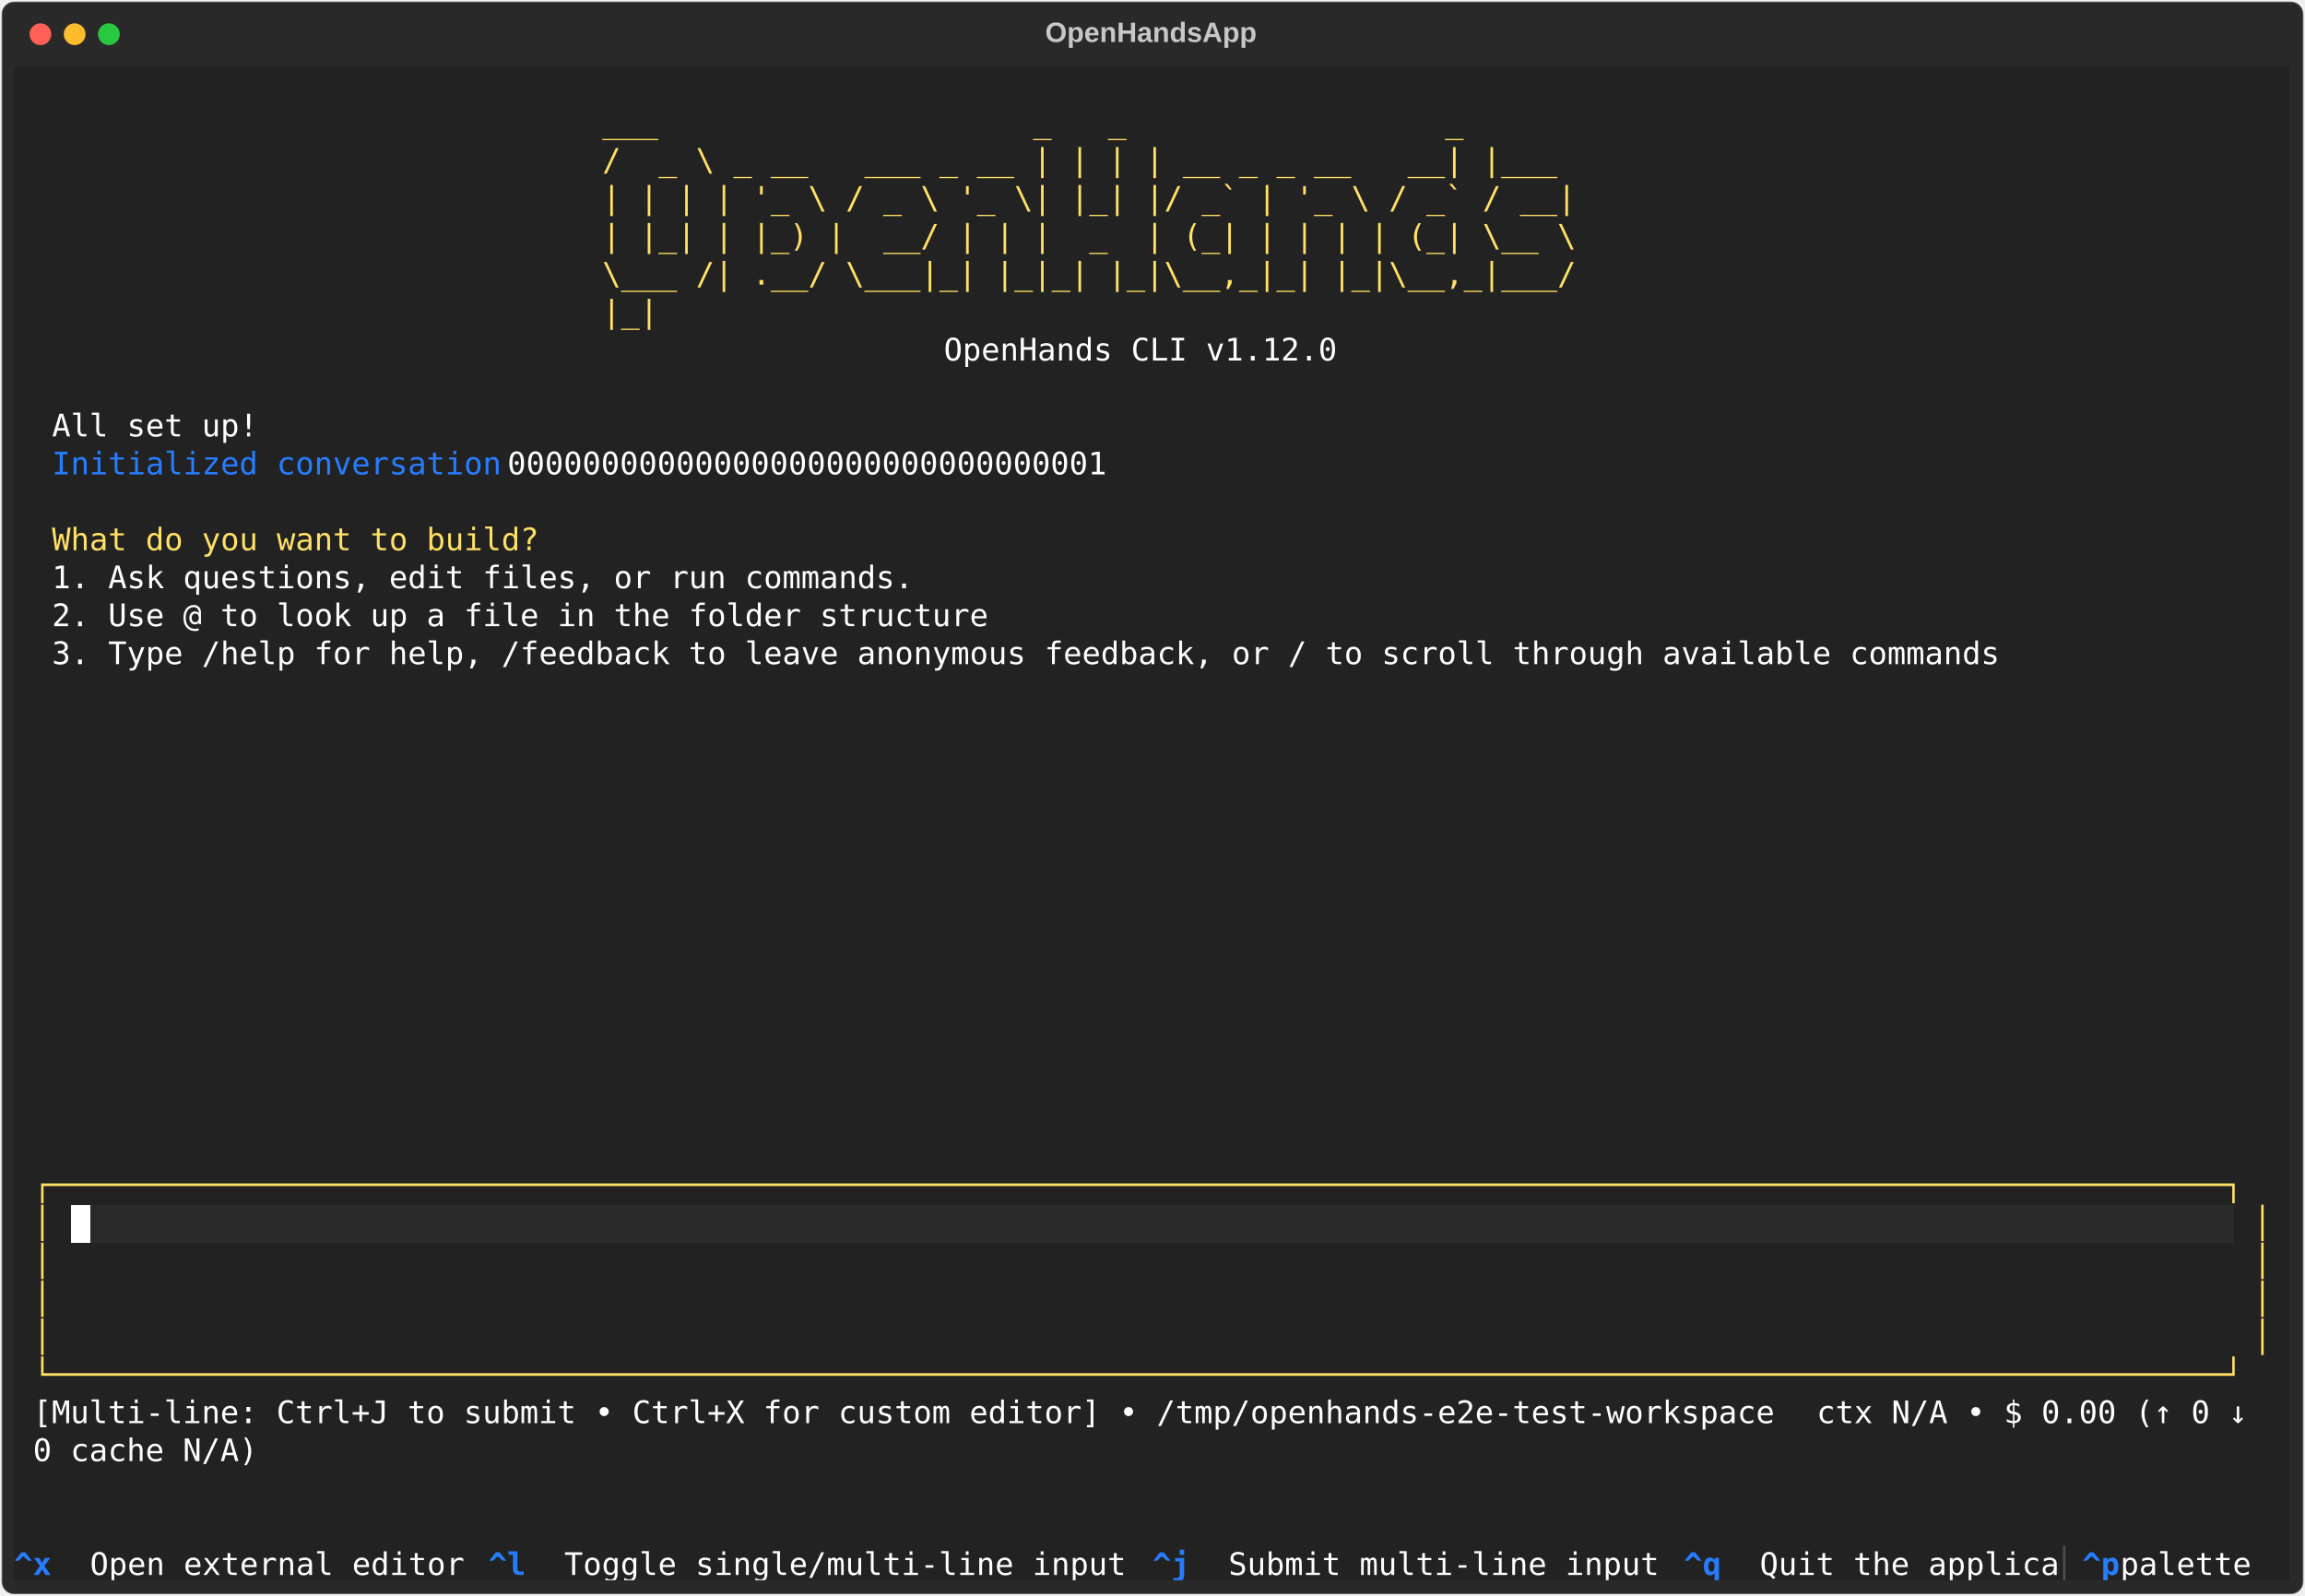
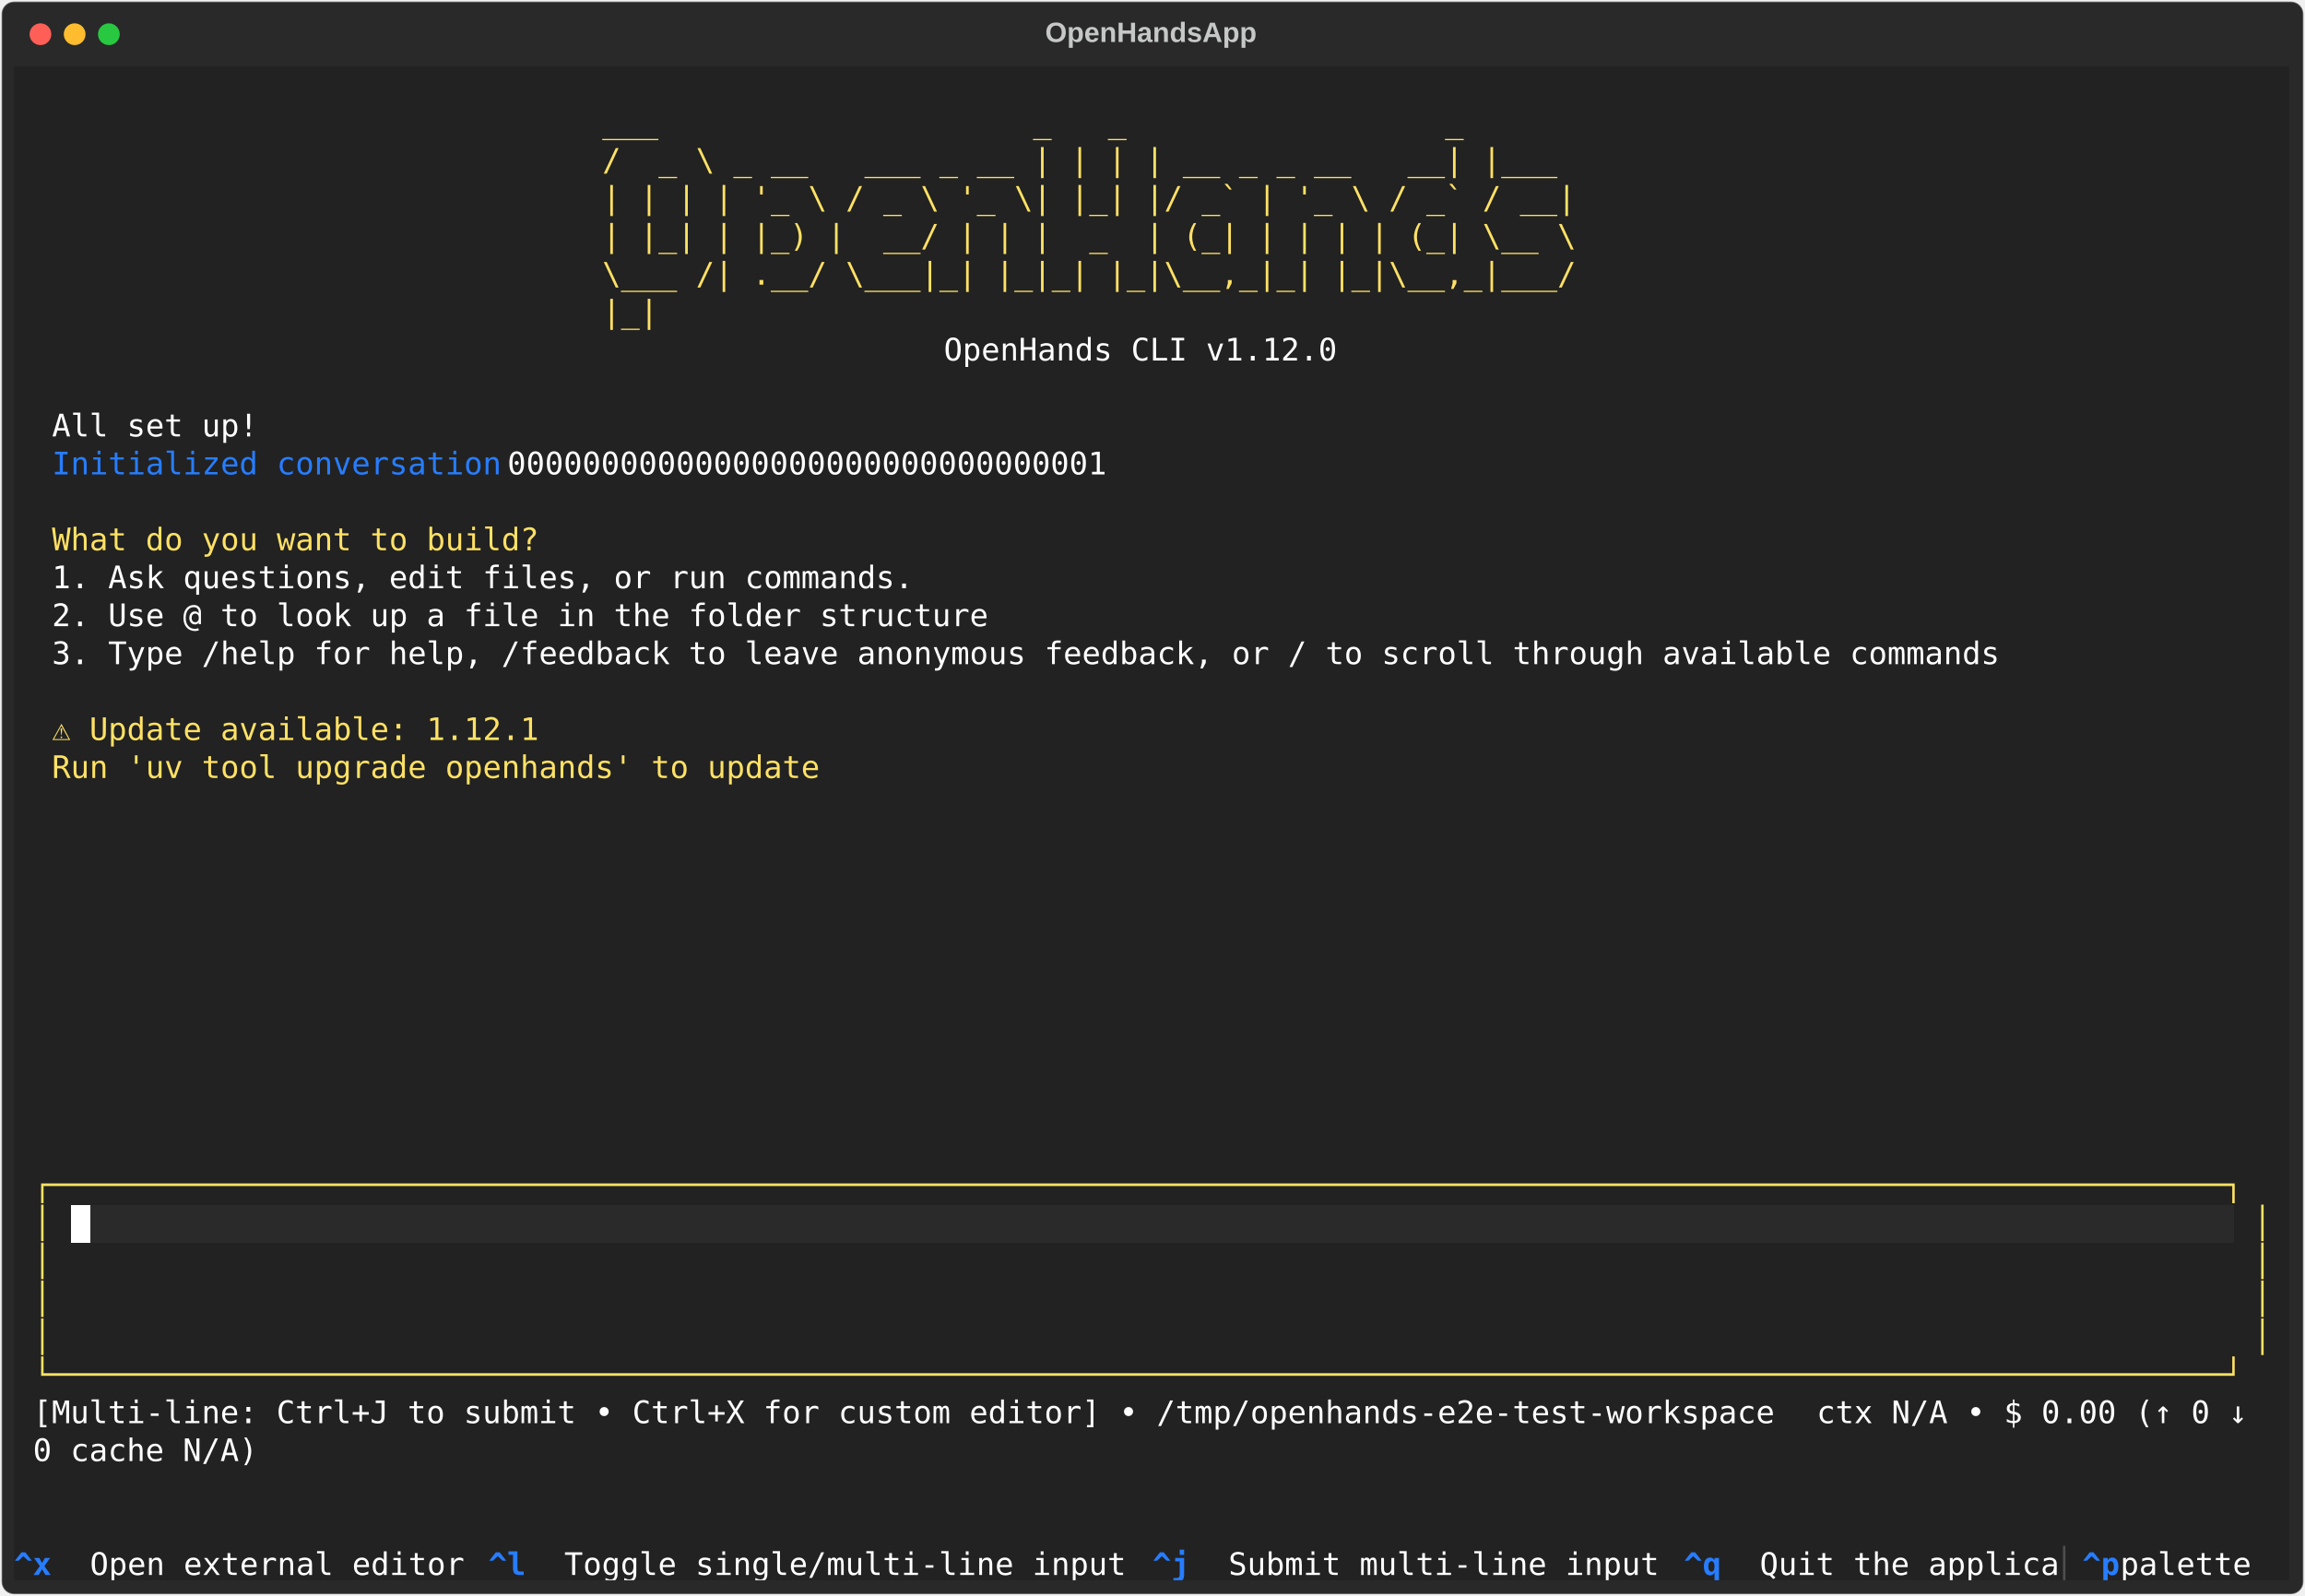
<svg xmlns="http://www.w3.org/2000/svg" class="rich-terminal" viewBox="0 0 1482 1026.0">
  <style>

    @font-face {
        font-family: "Fira Code";
        src: local("FiraCode-Regular"),
                url("https://cdnjs.cloudflare.com/ajax/libs/firacode/6.2.0/woff2/FiraCode-Regular.woff2") format("woff2"),
                url("https://cdnjs.cloudflare.com/ajax/libs/firacode/6.2.0/woff/FiraCode-Regular.woff") format("woff");
        font-style: normal;
        font-weight: 400;
    }
    @font-face {
        font-family: "Fira Code";
        src: local("FiraCode-Bold"),
                url("https://cdnjs.cloudflare.com/ajax/libs/firacode/6.2.0/woff2/FiraCode-Bold.woff2") format("woff2"),
                url("https://cdnjs.cloudflare.com/ajax/libs/firacode/6.2.0/woff/FiraCode-Bold.woff") format("woff");
        font-style: bold;
        font-weight: 700;
    }

    .terminal-matrix {
        font-family: Fira Code, monospace;
        font-size: 20px;
        line-height: 24.4px;
        font-variant-east-asian: full-width;
    }

    .terminal-title {
        font-size: 18px;
        font-weight: bold;
        font-family: arial;
    }

    .terminal-r1 { fill: #c5c8c6 }
.terminal-r2 { fill: #ffe165 }
.terminal-r3 { fill: #ffffff }
.terminal-r4 { fill: #277dff }
.terminal-r5 { fill: #fee165 }
.terminal-r6 { fill: #222222 }
.terminal-r7 { fill: #277dff;font-weight: bold }
.terminal-r8 { fill: #4e4e4e }
    </style>
  <defs>
    <clipPath id="terminal-clip-terminal">
      <rect x="0" y="0" width="1463.0" height="975.0" />
    </clipPath>
    <clipPath id="terminal-line-0">
      <rect x="0" y="1.5" width="1464" height="24.65" />
    </clipPath>
    <clipPath id="terminal-line-1">
      <rect x="0" y="25.9" width="1464" height="24.65" />
    </clipPath>
    <clipPath id="terminal-line-2">
      <rect x="0" y="50.3" width="1464" height="24.65" />
    </clipPath>
    <clipPath id="terminal-line-3">
      <rect x="0" y="74.7" width="1464" height="24.65" />
    </clipPath>
    <clipPath id="terminal-line-4">
      <rect x="0" y="99.1" width="1464" height="24.65" />
    </clipPath>
    <clipPath id="terminal-line-5">
      <rect x="0" y="123.5" width="1464" height="24.65" />
    </clipPath>
    <clipPath id="terminal-line-6">
      <rect x="0" y="147.9" width="1464" height="24.65" />
    </clipPath>
    <clipPath id="terminal-line-7">
      <rect x="0" y="172.3" width="1464" height="24.65" />
    </clipPath>
    <clipPath id="terminal-line-8">
      <rect x="0" y="196.7" width="1464" height="24.65" />
    </clipPath>
    <clipPath id="terminal-line-9">
      <rect x="0" y="221.1" width="1464" height="24.65" />
    </clipPath>
    <clipPath id="terminal-line-10">
      <rect x="0" y="245.5" width="1464" height="24.65" />
    </clipPath>
    <clipPath id="terminal-line-11">
      <rect x="0" y="269.9" width="1464" height="24.65" />
    </clipPath>
    <clipPath id="terminal-line-12">
      <rect x="0" y="294.3" width="1464" height="24.65" />
    </clipPath>
    <clipPath id="terminal-line-13">
      <rect x="0" y="318.7" width="1464" height="24.65" />
    </clipPath>
    <clipPath id="terminal-line-14">
      <rect x="0" y="343.1" width="1464" height="24.65" />
    </clipPath>
    <clipPath id="terminal-line-15">
      <rect x="0" y="367.5" width="1464" height="24.65" />
    </clipPath>
    <clipPath id="terminal-line-16">
      <rect x="0" y="391.9" width="1464" height="24.65" />
    </clipPath>
    <clipPath id="terminal-line-17">
      <rect x="0" y="416.3" width="1464" height="24.65" />
    </clipPath>
    <clipPath id="terminal-line-18">
      <rect x="0" y="440.7" width="1464" height="24.65" />
    </clipPath>
    <clipPath id="terminal-line-19">
      <rect x="0" y="465.1" width="1464" height="24.65" />
    </clipPath>
    <clipPath id="terminal-line-20">
      <rect x="0" y="489.5" width="1464" height="24.65" />
    </clipPath>
    <clipPath id="terminal-line-21">
      <rect x="0" y="513.9" width="1464" height="24.65" />
    </clipPath>
    <clipPath id="terminal-line-22">
      <rect x="0" y="538.3" width="1464" height="24.65" />
    </clipPath>
    <clipPath id="terminal-line-23">
      <rect x="0" y="562.7" width="1464" height="24.65" />
    </clipPath>
    <clipPath id="terminal-line-24">
      <rect x="0" y="587.1" width="1464" height="24.65" />
    </clipPath>
    <clipPath id="terminal-line-25">
      <rect x="0" y="611.5" width="1464" height="24.65" />
    </clipPath>
    <clipPath id="terminal-line-26">
      <rect x="0" y="635.9" width="1464" height="24.65" />
    </clipPath>
    <clipPath id="terminal-line-27">
      <rect x="0" y="660.3" width="1464" height="24.65" />
    </clipPath>
    <clipPath id="terminal-line-28">
      <rect x="0" y="684.7" width="1464" height="24.65" />
    </clipPath>
    <clipPath id="terminal-line-29">
      <rect x="0" y="709.1" width="1464" height="24.65" />
    </clipPath>
    <clipPath id="terminal-line-30">
      <rect x="0" y="733.5" width="1464" height="24.65" />
    </clipPath>
    <clipPath id="terminal-line-31">
      <rect x="0" y="757.9" width="1464" height="24.65" />
    </clipPath>
    <clipPath id="terminal-line-32">
      <rect x="0" y="782.3" width="1464" height="24.65" />
    </clipPath>
    <clipPath id="terminal-line-33">
      <rect x="0" y="806.7" width="1464" height="24.65" />
    </clipPath>
    <clipPath id="terminal-line-34">
      <rect x="0" y="831.1" width="1464" height="24.65" />
    </clipPath>
    <clipPath id="terminal-line-35">
      <rect x="0" y="855.5" width="1464" height="24.65" />
    </clipPath>
    <clipPath id="terminal-line-36">
      <rect x="0" y="879.9" width="1464" height="24.65" />
    </clipPath>
    <clipPath id="terminal-line-37">
      <rect x="0" y="904.3" width="1464" height="24.65" />
    </clipPath>
    <clipPath id="terminal-line-38">
      <rect x="0" y="928.7" width="1464" height="24.65" />
    </clipPath>
  </defs>
  <rect fill="#292929" stroke="rgba(255,255,255,0.35)" stroke-width="1" x="1" y="1" width="1480" height="1024" rx="8" />
  <text class="terminal-title" fill="#c5c8c6" text-anchor="middle" x="740" y="27">OpenHandsApp</text>
  <g transform="translate(26,22)">
    <circle cx="0" cy="0" r="7" fill="#ff5f57" />
    <circle cx="22" cy="0" r="7" fill="#febc2e" />
    <circle cx="44" cy="0" r="7" fill="#28c840" />
  </g>
  <g transform="translate(9, 41)" clip-path="url(#terminal-clip-terminal)">
    <rect fill="#222222" x="0" y="1.5" width="1464" height="24.65" shape-rendering="crispEdges" />
    <rect fill="#222222" x="0" y="25.9" width="378.2" height="24.65" shape-rendering="crispEdges" />
    <rect fill="#222222" x="378.2" y="25.9" width="695.4" height="24.65" shape-rendering="crispEdges" />
    <rect fill="#222222" x="1073.6" y="25.9" width="390.4" height="24.65" shape-rendering="crispEdges" />
    <rect fill="#222222" x="0" y="50.3" width="378.2" height="24.65" shape-rendering="crispEdges" />
    <rect fill="#222222" x="378.2" y="50.3" width="695.4" height="24.65" shape-rendering="crispEdges" />
    <rect fill="#222222" x="1073.6" y="50.3" width="390.4" height="24.65" shape-rendering="crispEdges" />
    <rect fill="#222222" x="0" y="74.7" width="378.2" height="24.65" shape-rendering="crispEdges" />
    <rect fill="#222222" x="378.2" y="74.7" width="695.4" height="24.65" shape-rendering="crispEdges" />
    <rect fill="#222222" x="1073.6" y="74.7" width="390.4" height="24.65" shape-rendering="crispEdges" />
    <rect fill="#222222" x="0" y="99.1" width="378.2" height="24.65" shape-rendering="crispEdges" />
    <rect fill="#222222" x="378.2" y="99.1" width="695.4" height="24.65" shape-rendering="crispEdges" />
    <rect fill="#222222" x="1073.6" y="99.1" width="390.4" height="24.65" shape-rendering="crispEdges" />
    <rect fill="#222222" x="0" y="123.5" width="378.2" height="24.65" shape-rendering="crispEdges" />
    <rect fill="#222222" x="378.2" y="123.5" width="695.4" height="24.65" shape-rendering="crispEdges" />
    <rect fill="#222222" x="1073.6" y="123.5" width="390.4" height="24.65" shape-rendering="crispEdges" />
    <rect fill="#222222" x="0" y="147.9" width="378.2" height="24.65" shape-rendering="crispEdges" />
    <rect fill="#222222" x="378.2" y="147.9" width="695.4" height="24.65" shape-rendering="crispEdges" />
    <rect fill="#222222" x="1073.6" y="147.9" width="390.4" height="24.65" shape-rendering="crispEdges" />
    <rect fill="#222222" x="0" y="172.3" width="597.8" height="24.65" shape-rendering="crispEdges" />
    <rect fill="#222222" x="597.8" y="172.3" width="256.2" height="24.65" shape-rendering="crispEdges" />
    <rect fill="#222222" x="854" y="172.3" width="610" height="24.65" shape-rendering="crispEdges" />
    <rect fill="#222222" x="0" y="196.7" width="1464" height="24.65" shape-rendering="crispEdges" />
    <rect fill="#222222" x="0" y="221.1" width="24.4" height="24.65" shape-rendering="crispEdges" />
    <rect fill="#222222" x="24.4" y="221.1" width="134.2" height="24.65" shape-rendering="crispEdges" />
    <rect fill="#222222" x="158.6" y="221.1" width="1305.4" height="24.65" shape-rendering="crispEdges" />
    <rect fill="#222222" x="0" y="245.5" width="24.4" height="24.65" shape-rendering="crispEdges" />
    <rect fill="#222222" x="24.4" y="245.5" width="292.8" height="24.65" shape-rendering="crispEdges" />
    <rect fill="#222222" x="317.2" y="245.5" width="402.6" height="24.65" shape-rendering="crispEdges" />
    <rect fill="#222222" x="719.8" y="245.5" width="744.2" height="24.65" shape-rendering="crispEdges" />
    <rect fill="#222222" x="0" y="269.9" width="1464" height="24.65" shape-rendering="crispEdges" />
    <rect fill="#222222" x="0" y="294.3" width="24.4" height="24.65" shape-rendering="crispEdges" />
    <rect fill="#222222" x="24.4" y="294.3" width="317.2" height="24.65" shape-rendering="crispEdges" />
    <rect fill="#222222" x="341.6" y="294.3" width="1122.4" height="24.65" shape-rendering="crispEdges" />
    <rect fill="#222222" x="0" y="318.7" width="24.4" height="24.65" shape-rendering="crispEdges" />
    <rect fill="#222222" x="24.4" y="318.7" width="561.2" height="24.65" shape-rendering="crispEdges" />
    <rect fill="#222222" x="585.6" y="318.7" width="878.4" height="24.65" shape-rendering="crispEdges" />
    <rect fill="#222222" x="0" y="343.1" width="24.4" height="24.65" shape-rendering="crispEdges" />
    <rect fill="#222222" x="24.4" y="343.1" width="610" height="24.65" shape-rendering="crispEdges" />
    <rect fill="#222222" x="634.4" y="343.1" width="829.6" height="24.65" shape-rendering="crispEdges" />
    <rect fill="#222222" x="0" y="367.5" width="24.4" height="24.65" shape-rendering="crispEdges" />
    <rect fill="#222222" x="24.4" y="367.5" width="1268.8" height="24.65" shape-rendering="crispEdges" />
    <rect fill="#222222" x="1293.2" y="367.5" width="170.8" height="24.65" shape-rendering="crispEdges" />
    <rect fill="#222222" x="0" y="391.9" width="1464" height="24.65" shape-rendering="crispEdges" />
-     <rect fill="#222222" x="0" y="416.3" width="1464" height="24.65" shape-rendering="crispEdges" />
-     <rect fill="#222222" x="0" y="440.7" width="1464" height="24.65" shape-rendering="crispEdges" />
+     <rect fill="#222222" x="0" y="416.3" width="24.4" height="24.65" shape-rendering="crispEdges" />
+     <rect fill="#222222" x="24.4" y="416.3" width="317.2" height="24.65" shape-rendering="crispEdges" />
+     <rect fill="#222222" x="341.6" y="416.3" width="1122.4" height="24.65" shape-rendering="crispEdges" />
+     <rect fill="#222222" x="0" y="440.7" width="24.4" height="24.65" shape-rendering="crispEdges" />
+     <rect fill="#222222" x="24.4" y="440.7" width="500.2" height="24.65" shape-rendering="crispEdges" />
+     <rect fill="#222222" x="524.6" y="440.7" width="939.4" height="24.65" shape-rendering="crispEdges" />
    <rect fill="#222222" x="0" y="465.1" width="1464" height="24.65" shape-rendering="crispEdges" />
    <rect fill="#222222" x="0" y="489.5" width="1464" height="24.65" shape-rendering="crispEdges" />
    <rect fill="#222222" x="0" y="513.9" width="1464" height="24.65" shape-rendering="crispEdges" />
    <rect fill="#222222" x="0" y="538.3" width="1464" height="24.65" shape-rendering="crispEdges" />
    <rect fill="#222222" x="0" y="562.7" width="1464" height="24.65" shape-rendering="crispEdges" />
    <rect fill="#222222" x="0" y="587.1" width="1464" height="24.65" shape-rendering="crispEdges" />
    <rect fill="#222222" x="0" y="611.5" width="1464" height="24.65" shape-rendering="crispEdges" />
    <rect fill="#222222" x="0" y="635.9" width="1464" height="24.65" shape-rendering="crispEdges" />
    <rect fill="#222222" x="0" y="660.3" width="1464" height="24.65" shape-rendering="crispEdges" />
    <rect fill="#222222" x="0" y="684.7" width="12.2" height="24.65" shape-rendering="crispEdges" />
    <rect fill="#222222" x="12.2" y="684.7" width="12.2" height="24.65" shape-rendering="crispEdges" />
    <rect fill="#222222" x="24.4" y="684.7" width="1439.6" height="24.65" shape-rendering="crispEdges" />
    <rect fill="#222222" x="0" y="709.1" width="12.2" height="24.65" shape-rendering="crispEdges" />
    <rect fill="#222222" x="12.2" y="709.1" width="1439.6" height="24.65" shape-rendering="crispEdges" />
    <rect fill="#222222" x="1451.8" y="709.1" width="12.2" height="24.65" shape-rendering="crispEdges" />
    <rect fill="#222222" x="0" y="733.5" width="12.2" height="24.65" shape-rendering="crispEdges" />
    <rect fill="#222222" x="12.2" y="733.5" width="12.2" height="24.65" shape-rendering="crispEdges" />
    <rect fill="#222222" x="24.4" y="733.5" width="12.2" height="24.65" shape-rendering="crispEdges" />
    <rect fill="#ffffff" x="36.6" y="733.5" width="12.2" height="24.65" shape-rendering="crispEdges" />
    <rect fill="#2a2a2a" x="48.8" y="733.5" width="1378.6" height="24.65" shape-rendering="crispEdges" />
    <rect fill="#222222" x="1427.4" y="733.5" width="12.2" height="24.65" shape-rendering="crispEdges" />
    <rect fill="#222222" x="1439.6" y="733.5" width="12.2" height="24.65" shape-rendering="crispEdges" />
    <rect fill="#222222" x="1451.8" y="733.5" width="12.2" height="24.65" shape-rendering="crispEdges" />
    <rect fill="#222222" x="0" y="757.9" width="12.2" height="24.65" shape-rendering="crispEdges" />
    <rect fill="#222222" x="12.2" y="757.9" width="12.2" height="24.65" shape-rendering="crispEdges" />
    <rect fill="#222222" x="24.4" y="757.9" width="12.2" height="24.65" shape-rendering="crispEdges" />
    <rect fill="#222222" x="36.6" y="757.9" width="1390.8" height="24.65" shape-rendering="crispEdges" />
    <rect fill="#222222" x="1427.4" y="757.9" width="12.2" height="24.65" shape-rendering="crispEdges" />
    <rect fill="#222222" x="1439.6" y="757.9" width="12.2" height="24.65" shape-rendering="crispEdges" />
    <rect fill="#222222" x="1451.8" y="757.9" width="12.2" height="24.65" shape-rendering="crispEdges" />
    <rect fill="#222222" x="0" y="782.3" width="12.2" height="24.65" shape-rendering="crispEdges" />
    <rect fill="#222222" x="12.2" y="782.3" width="12.2" height="24.65" shape-rendering="crispEdges" />
    <rect fill="#222222" x="24.4" y="782.3" width="12.2" height="24.65" shape-rendering="crispEdges" />
    <rect fill="#222222" x="36.6" y="782.3" width="1390.8" height="24.65" shape-rendering="crispEdges" />
    <rect fill="#222222" x="1427.4" y="782.3" width="12.2" height="24.65" shape-rendering="crispEdges" />
    <rect fill="#222222" x="1439.6" y="782.3" width="12.2" height="24.65" shape-rendering="crispEdges" />
    <rect fill="#222222" x="1451.8" y="782.3" width="12.2" height="24.65" shape-rendering="crispEdges" />
    <rect fill="#222222" x="0" y="806.7" width="12.2" height="24.65" shape-rendering="crispEdges" />
    <rect fill="#222222" x="12.2" y="806.7" width="12.2" height="24.65" shape-rendering="crispEdges" />
    <rect fill="#222222" x="24.4" y="806.7" width="12.2" height="24.65" shape-rendering="crispEdges" />
    <rect fill="#222222" x="36.6" y="806.7" width="1390.8" height="24.65" shape-rendering="crispEdges" />
    <rect fill="#222222" x="1427.4" y="806.7" width="12.2" height="24.65" shape-rendering="crispEdges" />
    <rect fill="#222222" x="1439.6" y="806.7" width="12.2" height="24.65" shape-rendering="crispEdges" />
    <rect fill="#222222" x="1451.8" y="806.7" width="12.2" height="24.65" shape-rendering="crispEdges" />
    <rect fill="#222222" x="0" y="831.1" width="12.2" height="24.65" shape-rendering="crispEdges" />
    <rect fill="#222222" x="12.2" y="831.1" width="1439.6" height="24.65" shape-rendering="crispEdges" />
    <rect fill="#222222" x="1451.8" y="831.1" width="12.2" height="24.65" shape-rendering="crispEdges" />
    <rect fill="#222222" x="0" y="855.5" width="12.2" height="24.65" shape-rendering="crispEdges" />
    <rect fill="#222222" x="12.2" y="855.5" width="1146.8" height="24.65" shape-rendering="crispEdges" />
    <rect fill="#222222" x="1159" y="855.5" width="280.6" height="24.65" shape-rendering="crispEdges" />
    <rect fill="#222222" x="1439.6" y="855.5" width="24.4" height="24.65" shape-rendering="crispEdges" />
    <rect fill="#222222" x="0" y="879.9" width="12.2" height="24.65" shape-rendering="crispEdges" />
    <rect fill="#222222" x="12.2" y="879.9" width="146.4" height="24.65" shape-rendering="crispEdges" />
    <rect fill="#222222" x="158.6" y="879.9" width="1305.4" height="24.65" shape-rendering="crispEdges" />
    <rect fill="#222222" x="0" y="904.3" width="1464" height="24.65" shape-rendering="crispEdges" />
    <rect fill="#222222" x="0" y="928.7" width="1464" height="24.65" shape-rendering="crispEdges" />
    <rect fill="#222222" x="0" y="953.1" width="48.8" height="24.65" shape-rendering="crispEdges" />
    <rect fill="#222222" x="48.8" y="953.1" width="256.2" height="24.65" shape-rendering="crispEdges" />
    <rect fill="#222222" x="305" y="953.1" width="48.8" height="24.65" shape-rendering="crispEdges" />
    <rect fill="#222222" x="353.8" y="953.1" width="378.2" height="24.65" shape-rendering="crispEdges" />
    <rect fill="#222222" x="732" y="953.1" width="48.8" height="24.65" shape-rendering="crispEdges" />
    <rect fill="#222222" x="780.8" y="953.1" width="292.8" height="24.65" shape-rendering="crispEdges" />
    <rect fill="#222222" x="1073.6" y="953.1" width="48.8" height="24.65" shape-rendering="crispEdges" />
    <rect fill="#222222" x="1122.4" y="953.1" width="195.2" height="24.65" shape-rendering="crispEdges" />
    <rect fill="#222222" x="1317.6" y="953.1" width="12.2" height="24.65" shape-rendering="crispEdges" />
    <rect fill="#222222" x="1329.8" y="953.1" width="24.4" height="24.65" shape-rendering="crispEdges" />
    <rect fill="#222222" x="1354.2" y="953.1" width="97.6" height="24.65" shape-rendering="crispEdges" />
    <rect fill="#222222" x="1451.8" y="953.1" width="12.2" height="24.65" shape-rendering="crispEdges" />
    <g class="terminal-matrix">
      <text class="terminal-r1" x="1464" y="20" textLength="12.2" clip-path="url(#terminal-line-0)">
</text>
      <text class="terminal-r2" x="378.2" y="44.4" textLength="695.4" clip-path="url(#terminal-line-1)">     ___                    _   _                 _      </text>
      <text class="terminal-r1" x="1464" y="44.4" textLength="12.2" clip-path="url(#terminal-line-1)">
</text>
      <text class="terminal-r2" x="378.2" y="68.8" textLength="695.4" clip-path="url(#terminal-line-2)">    /  _ \ _ __   ___ _ __ | | | | __ _ _ __   __| |___  </text>
      <text class="terminal-r1" x="1464" y="68.8" textLength="12.2" clip-path="url(#terminal-line-2)">
</text>
      <text class="terminal-r2" x="378.2" y="93.2" textLength="695.4" clip-path="url(#terminal-line-3)">    | | | | '_ \ / _ \ '_ \| |_| |/ _` | '_ \ / _` / __| </text>
      <text class="terminal-r1" x="1464" y="93.2" textLength="12.2" clip-path="url(#terminal-line-3)">
</text>
      <text class="terminal-r2" x="378.2" y="117.6" textLength="695.4" clip-path="url(#terminal-line-4)">    | |_| | |_) |  __/ | | |  _  | (_| | | | | (_| \__ \ </text>
      <text class="terminal-r1" x="1464" y="117.6" textLength="12.2" clip-path="url(#terminal-line-4)">
</text>
      <text class="terminal-r2" x="378.2" y="142" textLength="695.4" clip-path="url(#terminal-line-5)">    \___ /| .__/ \___|_| |_|_| |_|\__,_|_| |_|\__,_|___/ </text>
      <text class="terminal-r1" x="1464" y="142" textLength="12.2" clip-path="url(#terminal-line-5)">
</text>
      <text class="terminal-r2" x="378.2" y="166.4" textLength="695.4" clip-path="url(#terminal-line-6)">          |_|                                            </text>
      <text class="terminal-r1" x="1464" y="166.4" textLength="12.2" clip-path="url(#terminal-line-6)">
</text>
      <text class="terminal-r3" x="597.8" y="190.8" textLength="256.2" clip-path="url(#terminal-line-7)">OpenHands CLI v1.12.0</text>
      <text class="terminal-r1" x="1464" y="190.8" textLength="12.2" clip-path="url(#terminal-line-7)">
</text>
      <text class="terminal-r1" x="1464" y="215.2" textLength="12.2" clip-path="url(#terminal-line-8)">
</text>
      <text class="terminal-r3" x="24.4" y="239.6" textLength="134.2" clip-path="url(#terminal-line-9)">All set up!</text>
      <text class="terminal-r1" x="1464" y="239.6" textLength="12.2" clip-path="url(#terminal-line-9)">
</text>
      <text class="terminal-r4" x="24.4" y="264" textLength="292.8" clip-path="url(#terminal-line-10)">Initialized conversation</text>
      <text class="terminal-r3" x="317.2" y="264" textLength="402.6" clip-path="url(#terminal-line-10)"> 00000000000000000000000000000001</text>
      <text class="terminal-r1" x="1464" y="264" textLength="12.2" clip-path="url(#terminal-line-10)">
</text>
      <text class="terminal-r1" x="1464" y="288.4" textLength="12.2" clip-path="url(#terminal-line-11)">
</text>
      <text class="terminal-r2" x="24.4" y="312.8" textLength="317.2" clip-path="url(#terminal-line-12)">What do you want to build?</text>
      <text class="terminal-r1" x="1464" y="312.8" textLength="12.2" clip-path="url(#terminal-line-12)">
</text>
      <text class="terminal-r3" x="24.4" y="337.2" textLength="561.2" clip-path="url(#terminal-line-13)">1. Ask questions, edit files, or run commands.</text>
      <text class="terminal-r1" x="1464" y="337.2" textLength="12.2" clip-path="url(#terminal-line-13)">
</text>
      <text class="terminal-r3" x="24.4" y="361.6" textLength="610" clip-path="url(#terminal-line-14)">2. Use @ to look up a file in the folder structure</text>
      <text class="terminal-r1" x="1464" y="361.6" textLength="12.2" clip-path="url(#terminal-line-14)">
</text>
      <text class="terminal-r3" x="24.4" y="386" textLength="1268.8" clip-path="url(#terminal-line-15)">3. Type /help for help, /feedback to leave anonymous feedback, or / to scroll through available commands</text>
      <text class="terminal-r1" x="1464" y="386" textLength="12.2" clip-path="url(#terminal-line-15)">
</text>
      <text class="terminal-r1" x="1464" y="410.4" textLength="12.2" clip-path="url(#terminal-line-16)">
</text>
+       <text class="terminal-r2" x="24.4" y="434.8" textLength="317.2" clip-path="url(#terminal-line-17)">⚠ Update available: 1.12.1</text>
      <text class="terminal-r1" x="1464" y="434.8" textLength="12.2" clip-path="url(#terminal-line-17)">
</text>
+       <text class="terminal-r5" x="24.4" y="459.2" textLength="500.2" clip-path="url(#terminal-line-18)">Run 'uv tool upgrade openhands' to update</text>
      <text class="terminal-r1" x="1464" y="459.2" textLength="12.2" clip-path="url(#terminal-line-18)">
</text>
      <text class="terminal-r1" x="1464" y="483.6" textLength="12.2" clip-path="url(#terminal-line-19)">
</text>
      <text class="terminal-r1" x="1464" y="508" textLength="12.2" clip-path="url(#terminal-line-20)">
</text>
      <text class="terminal-r1" x="1464" y="532.4" textLength="12.2" clip-path="url(#terminal-line-21)">
</text>
      <text class="terminal-r1" x="1464" y="556.8" textLength="12.2" clip-path="url(#terminal-line-22)">
</text>
      <text class="terminal-r1" x="1464" y="581.2" textLength="12.2" clip-path="url(#terminal-line-23)">
</text>
      <text class="terminal-r1" x="1464" y="605.6" textLength="12.2" clip-path="url(#terminal-line-24)">
</text>
      <text class="terminal-r1" x="1464" y="630" textLength="12.2" clip-path="url(#terminal-line-25)">
</text>
      <text class="terminal-r1" x="1464" y="654.4" textLength="12.2" clip-path="url(#terminal-line-26)">
</text>
      <text class="terminal-r1" x="1464" y="678.8" textLength="12.2" clip-path="url(#terminal-line-27)">
</text>
      <text class="terminal-r1" x="1464" y="703.2" textLength="12.2" clip-path="url(#terminal-line-28)">
</text>
      <text class="terminal-r5" x="12.2" y="727.6" textLength="1439.6" clip-path="url(#terminal-line-29)">┌────────────────────────────────────────────────────────────────────────────────────────────────────────────────────┐</text>
      <text class="terminal-r1" x="1464" y="727.6" textLength="12.2" clip-path="url(#terminal-line-29)">
</text>
      <text class="terminal-r5" x="12.2" y="752" textLength="12.2" clip-path="url(#terminal-line-30)">│</text>
      <text class="terminal-r5" x="1439.6" y="752" textLength="12.2" clip-path="url(#terminal-line-30)">│</text>
      <text class="terminal-r1" x="1464" y="752" textLength="12.2" clip-path="url(#terminal-line-30)">
</text>
      <text class="terminal-r5" x="12.2" y="776.4" textLength="12.2" clip-path="url(#terminal-line-31)">│</text>
      <text class="terminal-r5" x="1439.6" y="776.4" textLength="12.2" clip-path="url(#terminal-line-31)">│</text>
      <text class="terminal-r1" x="1464" y="776.4" textLength="12.2" clip-path="url(#terminal-line-31)">
</text>
      <text class="terminal-r5" x="12.2" y="800.8" textLength="12.2" clip-path="url(#terminal-line-32)">│</text>
      <text class="terminal-r5" x="1439.6" y="800.8" textLength="12.2" clip-path="url(#terminal-line-32)">│</text>
      <text class="terminal-r1" x="1464" y="800.8" textLength="12.2" clip-path="url(#terminal-line-32)">
</text>
      <text class="terminal-r5" x="12.2" y="825.2" textLength="12.2" clip-path="url(#terminal-line-33)">│</text>
      <text class="terminal-r5" x="1439.6" y="825.2" textLength="12.2" clip-path="url(#terminal-line-33)">│</text>
      <text class="terminal-r1" x="1464" y="825.2" textLength="12.2" clip-path="url(#terminal-line-33)">
</text>
      <text class="terminal-r5" x="12.2" y="849.6" textLength="1439.6" clip-path="url(#terminal-line-34)">└────────────────────────────────────────────────────────────────────────────────────────────────────────────────────┘</text>
      <text class="terminal-r1" x="1464" y="849.6" textLength="12.2" clip-path="url(#terminal-line-34)">
</text>
      <text class="terminal-r3" x="12.2" y="874" textLength="1146.8" clip-path="url(#terminal-line-35)">[Multi-line: Ctrl+J to submit • Ctrl+X for custom editor] • /tmp/openhands-e2e-test-workspace </text>
      <text class="terminal-r3" x="1159" y="874" textLength="280.6" clip-path="url(#terminal-line-35)">ctx N/A • $ 0.00 (↑ 0 ↓</text>
      <text class="terminal-r1" x="1464" y="874" textLength="12.2" clip-path="url(#terminal-line-35)">
</text>
      <text class="terminal-r3" x="12.2" y="898.4" textLength="146.4" clip-path="url(#terminal-line-36)">0 cache N/A)</text>
      <text class="terminal-r1" x="1464" y="898.4" textLength="12.2" clip-path="url(#terminal-line-36)">
</text>
      <text class="terminal-r1" x="1464" y="922.8" textLength="12.2" clip-path="url(#terminal-line-37)">
</text>
      <text class="terminal-r1" x="1464" y="947.2" textLength="12.2" clip-path="url(#terminal-line-38)">
</text>
      <text class="terminal-r7" x="0" y="971.6" textLength="48.8" clip-path="url(#terminal-line-39)"> ^x </text>
      <text class="terminal-r3" x="48.8" y="971.6" textLength="256.2" clip-path="url(#terminal-line-39)">Open external editor </text>
      <text class="terminal-r7" x="305" y="971.6" textLength="48.8" clip-path="url(#terminal-line-39)"> ^l </text>
      <text class="terminal-r3" x="353.8" y="971.6" textLength="378.2" clip-path="url(#terminal-line-39)">Toggle single/multi-line input </text>
      <text class="terminal-r7" x="732" y="971.6" textLength="48.8" clip-path="url(#terminal-line-39)"> ^j </text>
      <text class="terminal-r3" x="780.8" y="971.6" textLength="292.8" clip-path="url(#terminal-line-39)">Submit multi-line input </text>
      <text class="terminal-r7" x="1073.6" y="971.6" textLength="48.8" clip-path="url(#terminal-line-39)"> ^q </text>
      <text class="terminal-r3" x="1122.4" y="971.6" textLength="195.2" clip-path="url(#terminal-line-39)">Quit the applica</text>
      <text class="terminal-r8" x="1317.6" y="971.6" textLength="12.2" clip-path="url(#terminal-line-39)">▏</text>
      <text class="terminal-r7" x="1329.8" y="971.6" textLength="24.4" clip-path="url(#terminal-line-39)">^p</text>
      <text class="terminal-r3" x="1354.2" y="971.6" textLength="97.6" clip-path="url(#terminal-line-39)"> palette</text>
    </g>
  </g>
</svg>
